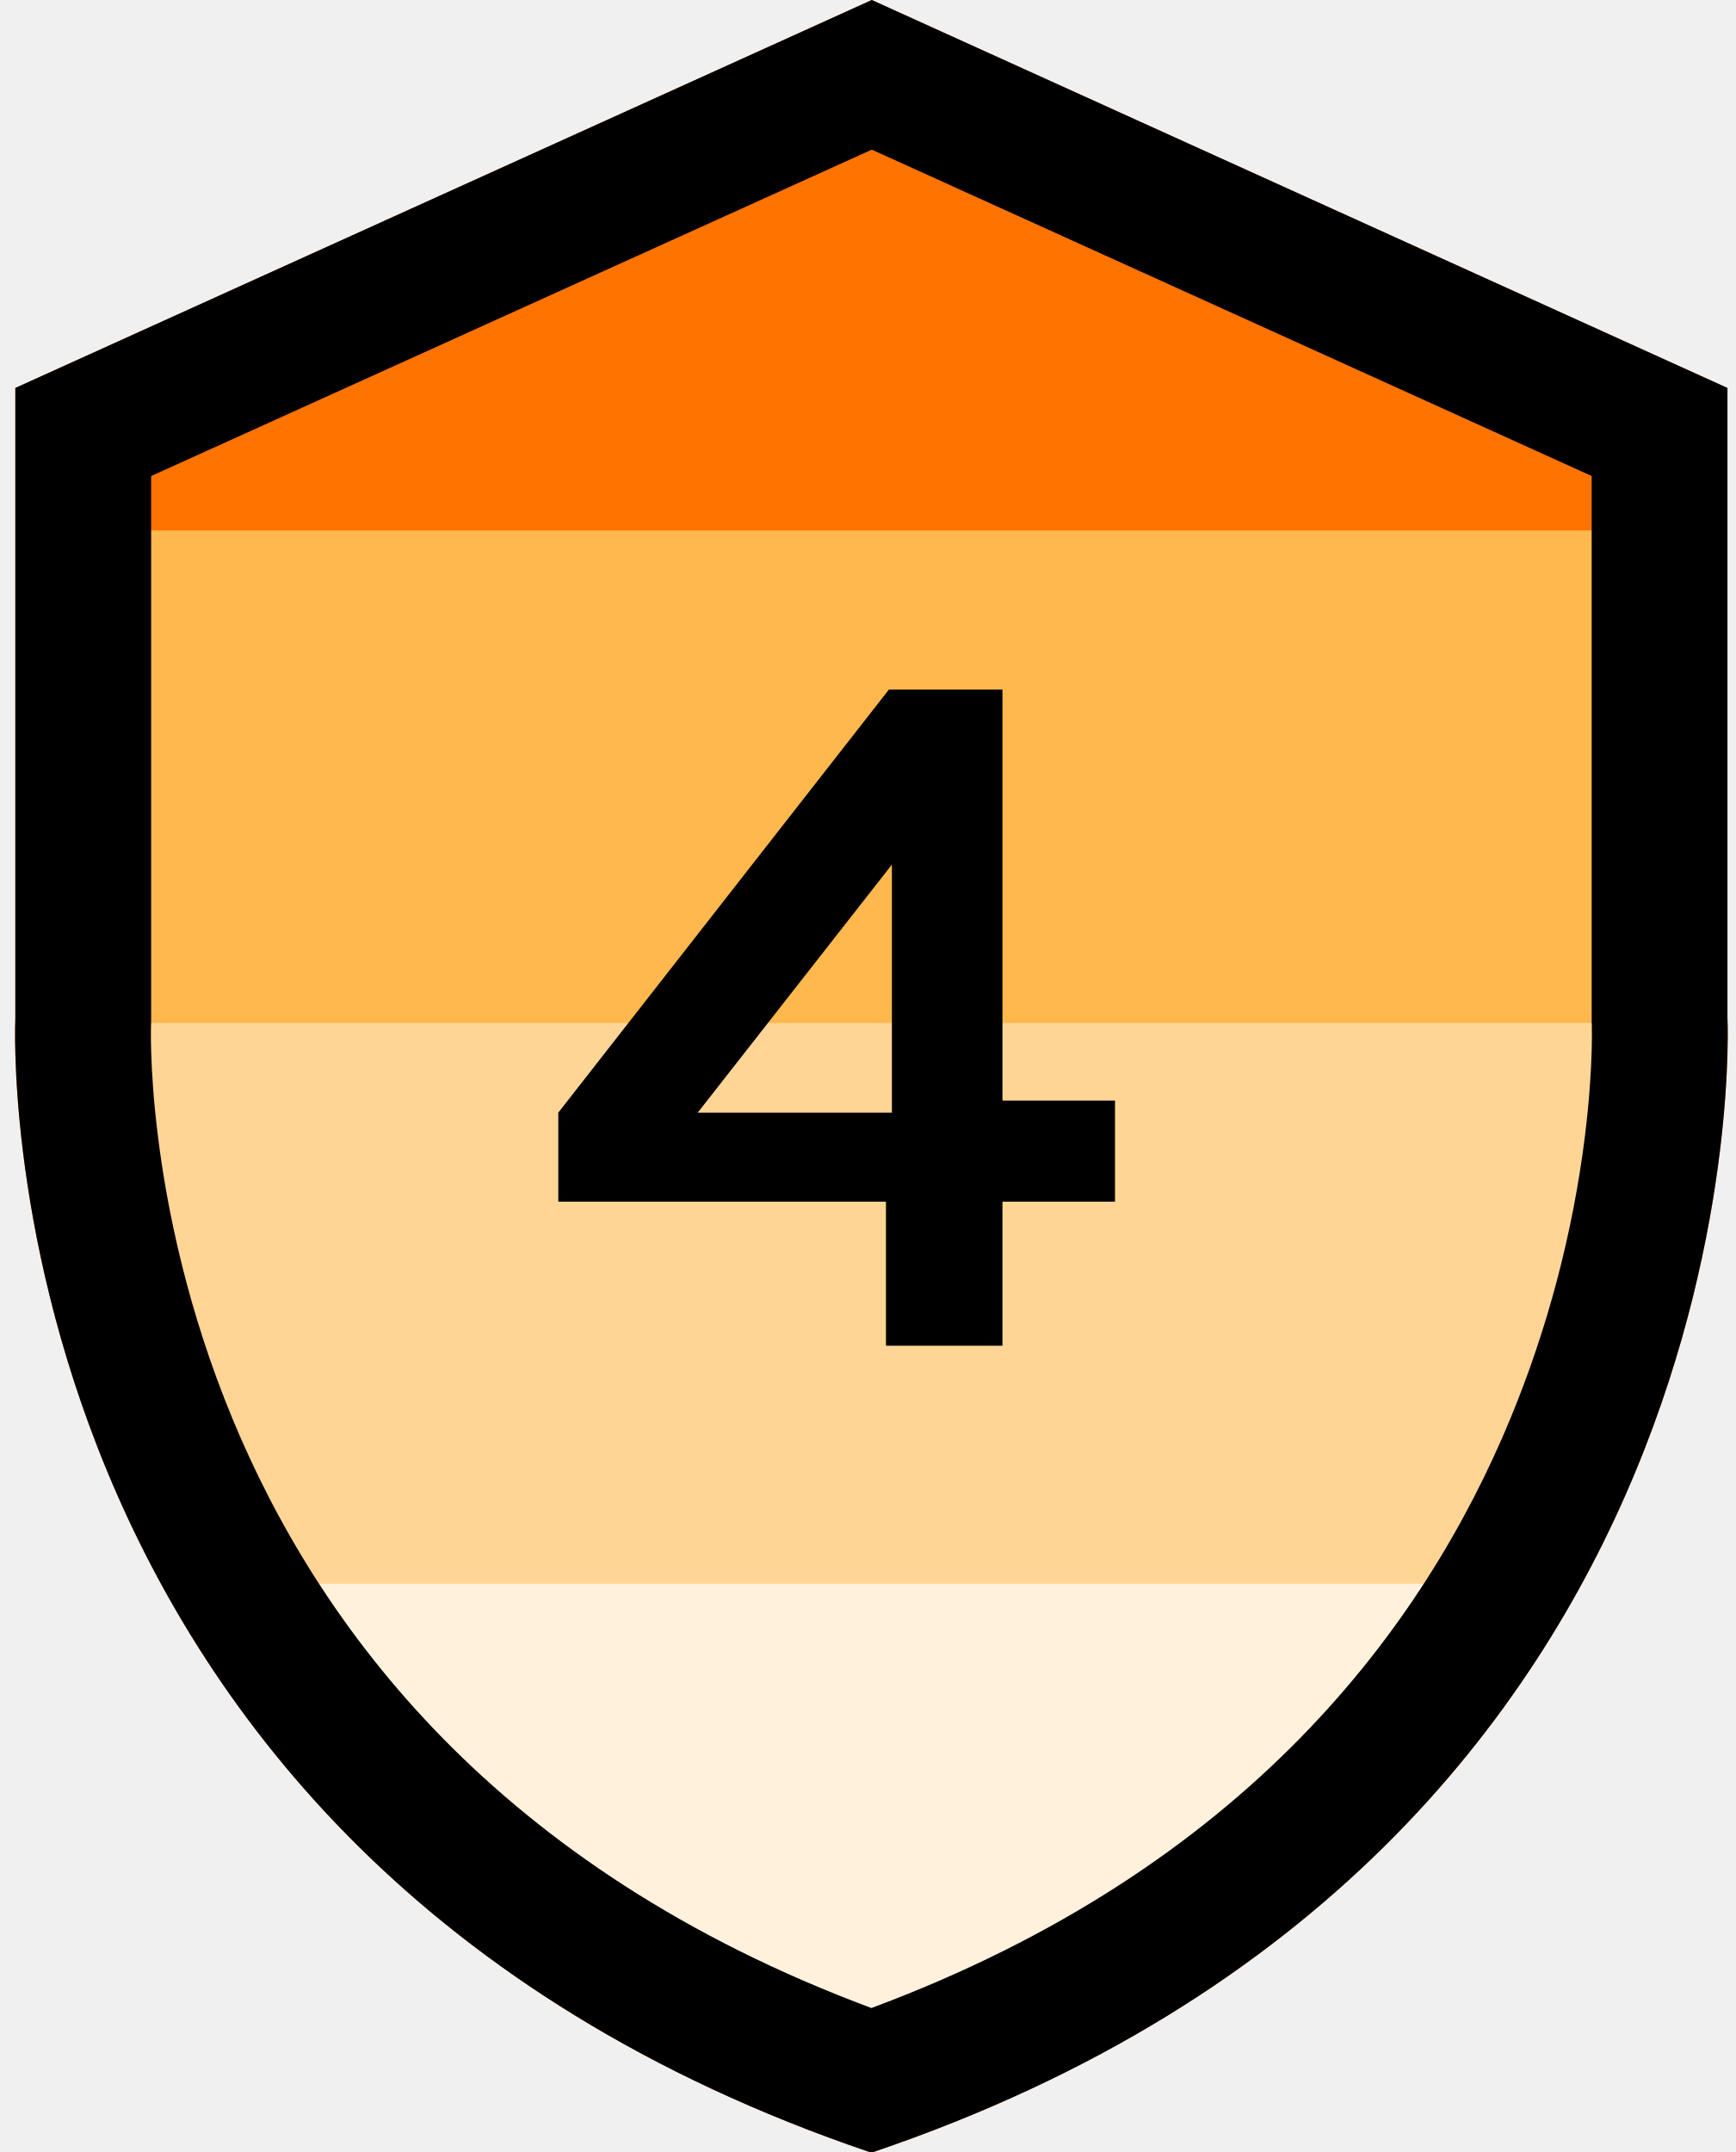
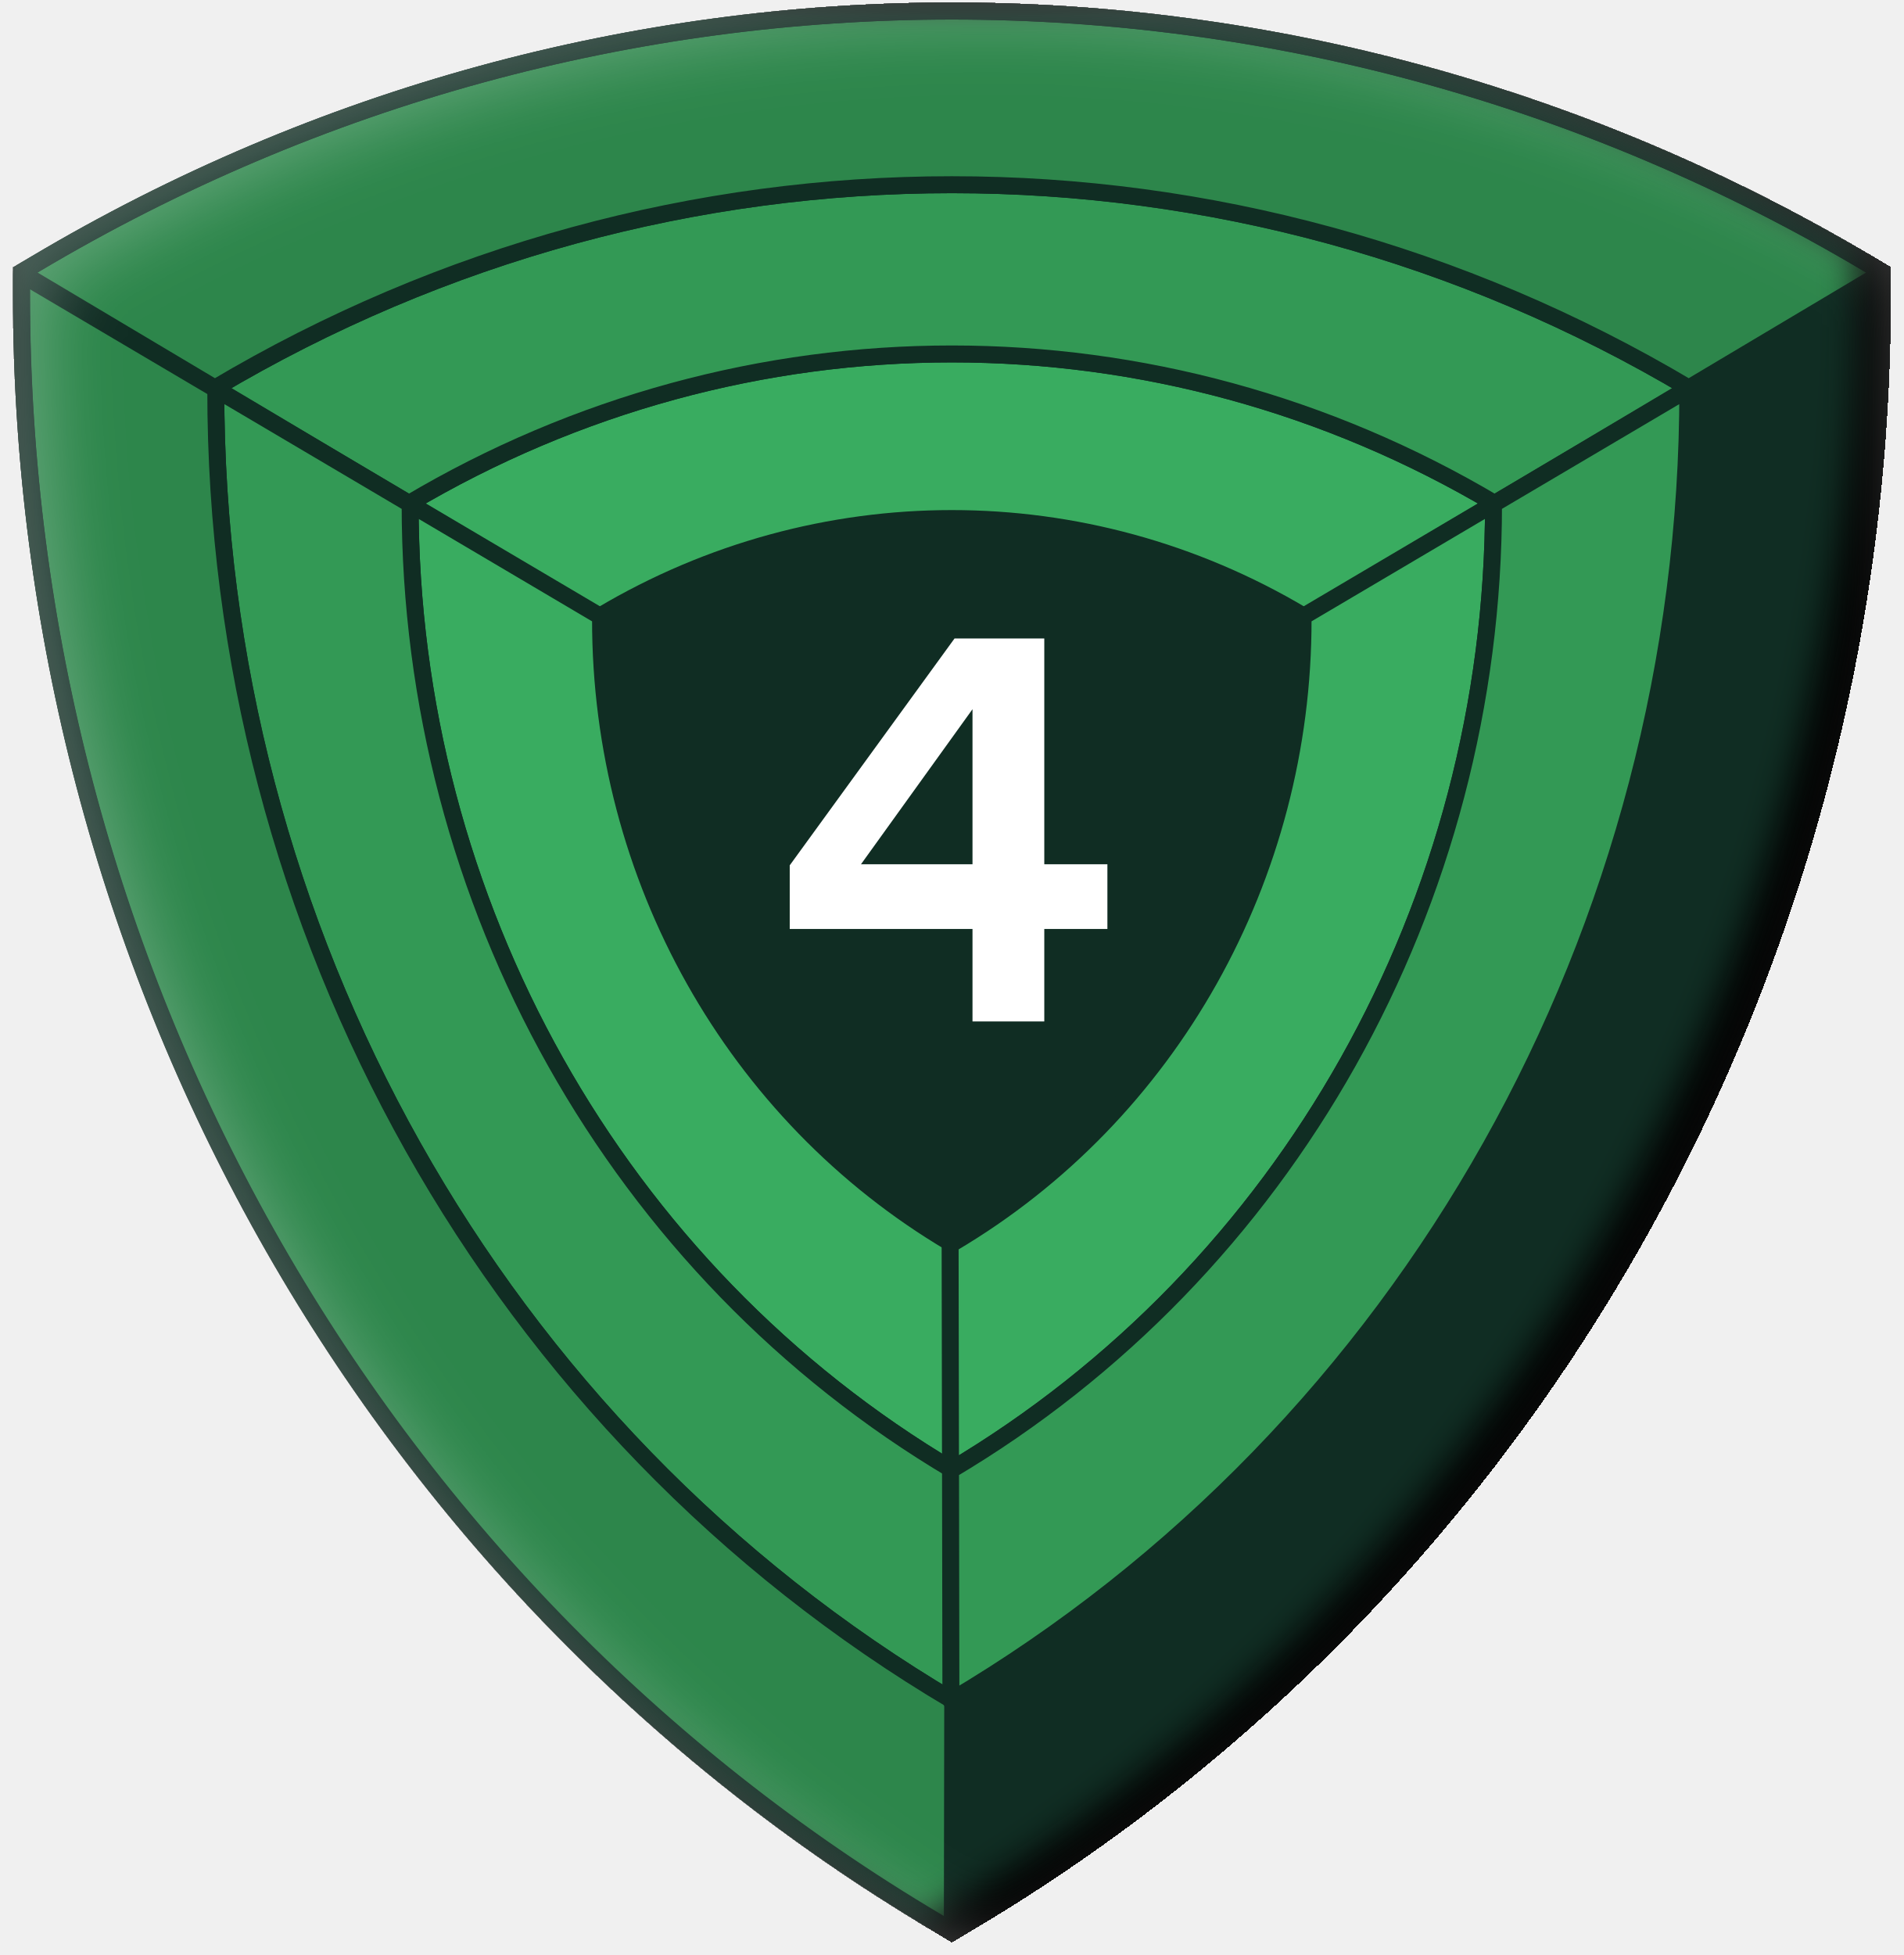
- <svg xmlns="http://www.w3.org/2000/svg" fill="none" width="50px" viewBox="0 0 50 62">
-   <path fill-rule="evenodd" clip-rule="evenodd" d="M49.775 29.344V11.177L25.12 0 .442 11.177v18.167S-.697 53.261 25.052 62h.114c25.748-8.739 24.61-32.656 24.61-32.656z" fill="#FF7300" />
-   <path d="M24.993 61.781h-.14C12.397 51.097.652 50.325.652 15.281h48.54c0 32.573-11.745 35.816-24.2 46.5z" fill="#FFB84D" />
-   <path d="M25.153 60.472h-.13c-11.536-7.123-20.55-11.2-22.414-31h44.957c-3.107 18.6-10.878 23.877-22.413 31z" fill="#FFD596" />
-   <path d="M25.158 61.127h-.099C16.302 57.566 10 51.085 8.043 45.627h34.13c-2.5 5.676-8.258 11.939-17.015 15.5z" fill="#FFF1DB" />
-   <path fill-rule="evenodd" clip-rule="evenodd" d="M49.775 29.344V11.177L25.12 0 .442 11.177v18.167S-.697 53.261 25.052 62h.114c25.748-8.739 24.61-32.656 24.61-32.656zM25.11 57.852c10.844-4.04 15.934-11.012 18.405-16.968a31.656 31.656 0 002.154-8.153c.13-1.051.178-1.894.194-2.455a15.466 15.466 0 00.004-.757v-.004l-.004-.077V13.714L25.12 4.311 4.355 13.715v15.723l-.003.077v.004a4.689 4.689 0 00-.003.142c-.002.127-.002.336.006.615.016.561.064 1.404.195 2.455.262 2.111.852 5.015 2.153 8.153 2.471 5.956 7.561 12.928 18.406 16.968z" fill="#000" />
-   <path d="M28.885 19.866V31.71h3.243v2.91h-3.243v4.15h-3.357v-4.15h-9.441v-2.564l9.527-12.19h3.271zm-8.78 12.19H25.7v-7.147l-5.596 7.147z" fill="#000" />
+ <svg xmlns="http://www.w3.org/2000/svg" width="112" height="115" viewBox="0 0 112 115" fill="none">
+   <g filter="url(#filter0_ii_160_467)">
+     <path d="M2.084 15.526C35.432 -4.307 76.558 -4.307 109.906 15.526L110.72 16.01V17.375C110.72 56.818 90.26 93.272 57.032 113.034L55.995 113.651L54.958 113.034C21.73 93.272 1.27 56.818 1.27 17.375V16.01L2.084 15.526Z" fill="#102D23" stroke="#102D23" stroke-width="0.998" />
+     <path fill-rule="evenodd" clip-rule="evenodd" d="M35.373 36.362C35.373 36.306 35.373 36.249 35.373 36.193C48.129 28.607 63.86 28.607 76.615 36.193C76.615 36.25 76.615 36.306 76.615 36.363L87.938 29.62C68.174 17.887 43.815 17.887 24.051 29.619L35.373 36.362Z" fill="#39AC60" />
+     <path d="M35.373 36.193L35.118 35.764C34.967 35.854 34.874 36.017 34.874 36.193H35.373ZM35.373 36.362L35.118 36.791C35.273 36.883 35.465 36.885 35.621 36.795C35.777 36.706 35.873 36.54 35.872 36.36L35.373 36.362ZM76.615 36.193H77.114C77.114 36.017 77.021 35.854 76.87 35.764L76.615 36.193ZM76.615 36.363L76.116 36.361C76.115 36.541 76.212 36.707 76.368 36.796C76.524 36.885 76.716 36.884 76.87 36.792L76.615 36.363ZM87.938 29.62L88.194 30.048C88.345 29.958 88.437 29.795 88.437 29.619C88.437 29.443 88.344 29.281 88.193 29.191L87.938 29.62ZM24.051 29.619L23.796 29.19C23.645 29.28 23.552 29.443 23.552 29.619C23.552 29.795 23.644 29.958 23.796 30.048L24.051 29.619ZM34.874 36.193C34.874 36.25 34.874 36.307 34.875 36.364L35.872 36.36C35.872 36.305 35.872 36.249 35.872 36.193H34.874ZM76.87 35.764C63.958 28.084 48.031 28.084 35.118 35.764L35.628 36.622C48.227 29.129 63.762 29.129 76.36 36.622L76.87 35.764ZM77.114 36.365C77.114 36.308 77.114 36.25 77.114 36.193H76.117C76.117 36.249 76.116 36.305 76.116 36.361L77.114 36.365ZM76.87 36.792L88.194 30.048L87.683 29.191L76.36 35.934L76.87 36.792ZM24.305 30.048C43.913 18.409 68.076 18.409 87.684 30.049L88.193 29.191C68.272 17.365 43.718 17.365 23.796 29.19L24.305 30.048ZM23.796 30.048L35.118 36.791L35.629 35.934L24.306 29.191L23.796 30.048Z" fill="#102D23" />
+     <path fill-rule="evenodd" clip-rule="evenodd" d="M24.05 29.619C43.815 17.887 68.174 17.887 87.938 29.62L99.347 22.826C72.529 6.879 39.459 6.879 12.642 22.825L24.05 29.619Z" fill="#339955" />
+     <path d="M87.938 29.62L87.683 30.049C87.841 30.142 88.036 30.142 88.193 30.048L87.938 29.62ZM24.05 29.619L23.795 30.048C23.952 30.141 24.148 30.142 24.305 30.048L24.05 29.619ZM99.347 22.826L99.602 23.254C99.753 23.164 99.846 23.001 99.845 22.826C99.845 22.65 99.753 22.487 99.602 22.397L99.347 22.826ZM12.642 22.825L12.387 22.397C12.236 22.486 12.143 22.649 12.143 22.825C12.143 23.001 12.235 23.164 12.386 23.254L12.642 22.825ZM88.193 29.191C68.271 17.365 43.717 17.365 23.796 29.191L24.305 30.048C43.912 18.409 68.076 18.409 87.683 30.049L88.193 29.191ZM88.193 30.048L99.602 23.254L99.091 22.397L87.683 29.191L88.193 30.048ZM12.897 23.254C39.557 7.401 72.432 7.401 99.092 23.254L99.602 22.397C72.627 6.357 39.361 6.356 12.387 22.397L12.897 23.254ZM12.386 23.254L23.795 30.048L24.305 29.191L12.897 22.397L12.386 23.254Z" fill="#102D23" />
+     <path fill-rule="evenodd" clip-rule="evenodd" d="M12.642 22.826C39.459 6.879 72.53 6.879 99.347 22.826L110.72 16.053V16.01L109.906 15.526C76.558 -4.307 35.432 -4.307 2.084 15.526L1.27 16.01V16.053L12.642 22.826Z" fill="#2D864B" />
+     <path d="M99.347 22.826L99.092 23.254C99.25 23.348 99.445 23.348 99.603 23.254L99.347 22.826ZM12.642 22.826L12.387 23.254C12.544 23.348 12.74 23.348 12.897 23.254L12.642 22.826ZM110.72 16.053L110.975 16.481C111.126 16.392 111.219 16.229 111.219 16.053H110.72ZM110.72 16.01H111.219C111.219 15.834 111.126 15.671 110.975 15.581L110.72 16.01ZM109.906 15.526L110.161 15.097V15.097L109.906 15.526ZM2.084 15.526L2.339 15.955H2.339L2.084 15.526ZM1.27 16.01L1.015 15.581C0.864 15.671 0.771 15.834 0.771 16.01H1.27ZM1.27 16.053H0.771C0.771 16.229 0.864 16.392 1.015 16.482L1.27 16.053ZM99.602 22.397C72.628 6.356 39.362 6.356 12.387 22.397L12.897 23.254C39.557 7.401 72.432 7.401 99.092 23.254L99.602 22.397ZM99.603 23.254L110.975 16.481L110.465 15.624L99.092 22.397L99.603 23.254ZM111.219 16.053V16.01H110.221V16.053H111.219ZM109.651 15.955L110.465 16.439L110.975 15.581L110.161 15.097L109.651 15.955ZM2.339 15.955C35.529 -3.785 76.46 -3.785 109.651 15.955L110.161 15.097C76.656 -4.829 35.334 -4.829 1.829 15.097L2.339 15.955ZM1.525 16.439L2.339 15.955L1.829 15.097L1.015 15.581L1.525 16.439ZM1.769 16.053V16.01H0.771V16.053H1.769ZM1.015 16.482L12.387 23.254L12.898 22.397L1.525 15.624L1.015 16.482Z" fill="#102D23" />
+     <path fill-rule="evenodd" clip-rule="evenodd" d="M56.094 73.04C56.046 73.068 55.999 73.097 55.951 73.125C43.178 65.57 35.312 51.575 35.33 36.434C35.378 36.406 35.425 36.378 35.473 36.35L24.127 29.648C24.119 53.097 36.298 74.768 56.071 86.485L56.094 73.04Z" fill="#39AC60" />
+     <path d="M55.951 73.125L55.697 73.554C55.854 73.647 56.049 73.647 56.206 73.554L55.951 73.125ZM56.094 73.04L56.593 73.041C56.593 72.861 56.496 72.695 56.34 72.606C56.184 72.517 55.992 72.52 55.838 72.612L56.094 73.04ZM35.33 36.434L35.076 36.005C34.924 36.095 34.831 36.258 34.831 36.434L35.33 36.434ZM35.473 36.35L35.726 36.78C35.878 36.69 35.972 36.527 35.972 36.35C35.972 36.174 35.879 36.01 35.727 35.92L35.473 36.35ZM24.127 29.648L24.381 29.218C24.227 29.127 24.035 29.126 23.88 29.215C23.724 29.303 23.628 29.469 23.628 29.648L24.127 29.648ZM56.071 86.485L55.816 86.914C55.97 87.005 56.162 87.007 56.317 86.918C56.473 86.83 56.569 86.665 56.569 86.486L56.071 86.485ZM56.206 73.554C56.254 73.525 56.302 73.497 56.35 73.468L55.838 72.612C55.791 72.64 55.744 72.668 55.697 72.696L56.206 73.554ZM34.831 36.434C34.813 51.747 42.768 65.907 55.697 73.554L56.205 72.696C43.587 65.233 35.811 51.404 35.829 36.435L34.831 36.434ZM35.22 35.92C35.172 35.948 35.124 35.977 35.076 36.005L35.584 36.863C35.632 36.835 35.679 36.807 35.726 36.78L35.22 35.92ZM35.727 35.92L24.381 29.218L23.873 30.077L35.219 36.779L35.727 35.92ZM56.325 86.056C36.707 74.431 24.617 52.926 24.626 29.648L23.628 29.648C23.62 53.269 35.888 75.105 55.816 86.914L56.325 86.056ZM56.569 86.486L56.593 73.041L55.595 73.039L55.572 86.484L56.569 86.486Z" fill="#102D23" />
+     <path fill-rule="evenodd" clip-rule="evenodd" d="M56.071 86.485C36.298 74.768 24.119 53.098 24.128 29.648L12.696 22.896C12.661 54.727 29.196 84.147 56.048 100.032L56.071 86.485Z" fill="#339955" />
+     <path d="M24.128 29.648L24.627 29.649C24.627 29.472 24.533 29.309 24.381 29.219L24.128 29.648ZM56.071 86.485L56.57 86.486C56.57 86.309 56.477 86.146 56.326 86.056L56.071 86.485ZM12.696 22.896L12.95 22.466C12.796 22.375 12.604 22.374 12.449 22.462C12.293 22.551 12.197 22.716 12.197 22.895L12.696 22.896ZM56.048 100.032L55.794 100.461C55.948 100.552 56.139 100.554 56.295 100.465C56.45 100.377 56.547 100.212 56.547 100.033L56.048 100.032ZM23.629 29.648C23.62 53.269 35.889 75.105 55.817 86.914L56.326 86.056C36.708 74.431 24.618 52.926 24.627 29.649L23.629 29.648ZM24.381 29.219L12.95 22.466L12.442 23.325L23.874 30.078L24.381 29.219ZM56.302 99.602C29.606 83.81 13.16 54.555 13.195 22.896L12.197 22.895C12.162 54.898 28.786 84.485 55.794 100.461L56.302 99.602ZM56.547 100.033L56.57 86.486L55.573 86.484L55.549 100.031L56.547 100.033Z" fill="#102D23" />
+     <path fill-rule="evenodd" clip-rule="evenodd" d="M56.048 100.032C29.195 84.148 12.659 54.726 12.695 22.895L1.299 16.164L1.263 16.186L1.262 17.151C1.216 56.736 21.779 93.324 55.173 113.075L55.988 113.557L56.025 113.535L56.048 100.032Z" fill="#2D864B" />
+     <path d="M12.695 22.895L13.194 22.895C13.194 22.719 13.1 22.555 12.948 22.465L12.695 22.895ZM56.048 100.032L56.547 100.033C56.547 99.856 56.454 99.693 56.302 99.603L56.048 100.032ZM1.299 16.164L1.553 15.735C1.396 15.642 1.202 15.642 1.045 15.735L1.299 16.164ZM1.263 16.186L1.008 15.757C0.857 15.847 0.764 16.009 0.764 16.185L1.263 16.186ZM1.262 17.151L0.763 17.151L0.763 17.151L1.262 17.151ZM55.173 113.075L54.919 113.504L54.919 113.504L55.173 113.075ZM55.988 113.557L55.734 113.986C55.891 114.079 56.086 114.079 56.242 113.986L55.988 113.557ZM56.025 113.535L56.279 113.964C56.43 113.875 56.523 113.712 56.523 113.536L56.025 113.535ZM12.196 22.894C12.16 54.898 28.785 84.485 55.794 100.462L56.302 99.603C29.605 83.811 13.158 54.555 13.194 22.895L12.196 22.894ZM12.948 22.465L1.553 15.735L1.046 16.593L12.441 23.324L12.948 22.465ZM1.045 15.735L1.008 15.757L1.517 16.615L1.554 16.593L1.045 15.735ZM1.76 17.152L1.762 16.186L0.764 16.185L0.763 17.151L1.76 17.152ZM55.427 112.646C22.188 92.987 1.715 56.564 1.76 17.152L0.763 17.151C0.717 56.907 21.369 93.661 54.919 113.504L55.427 112.646ZM56.242 113.128L55.427 112.646L54.919 113.504L55.734 113.986L56.242 113.128ZM55.77 113.106L55.733 113.128L56.242 113.986L56.279 113.964L55.77 113.106ZM56.523 113.536L56.547 100.033L55.549 100.031L55.526 113.534L56.523 113.536Z" fill="#102D23" />
+     <path fill-rule="evenodd" clip-rule="evenodd" d="M55.894 73.04C55.942 73.069 55.989 73.097 56.037 73.125C68.811 65.57 76.676 51.576 76.658 36.435C76.611 36.406 76.563 36.378 76.515 36.35L87.861 29.648C87.87 53.098 75.691 74.769 55.917 86.486L55.894 73.04Z" fill="#39AC60" />
+     <path d="M56.037 73.125L56.291 73.555C56.135 73.647 55.94 73.647 55.783 73.554L56.037 73.125ZM55.894 73.04L55.395 73.041C55.395 72.861 55.491 72.695 55.648 72.606C55.804 72.517 55.996 72.52 56.15 72.612L55.894 73.04ZM76.658 36.435L76.913 36.006C77.064 36.095 77.157 36.258 77.157 36.434L76.658 36.435ZM76.515 36.35L76.262 36.78C76.11 36.69 76.016 36.527 76.016 36.35C76.016 36.174 76.109 36.01 76.261 35.92L76.515 36.35ZM87.861 29.648L87.608 29.218C87.762 29.127 87.953 29.126 88.109 29.215C88.264 29.303 88.36 29.469 88.36 29.648L87.861 29.648ZM55.917 86.486L56.171 86.915C56.017 87.006 55.826 87.008 55.67 86.919C55.515 86.831 55.419 86.665 55.418 86.487L55.917 86.486ZM55.783 73.554C55.734 73.526 55.686 73.497 55.638 73.468L56.15 72.612C56.197 72.64 56.245 72.668 56.292 72.696L55.783 73.554ZM77.157 36.434C77.175 51.747 69.22 65.908 56.291 73.555L55.783 72.696C68.401 65.233 76.177 51.404 76.16 36.435L77.157 36.434ZM76.768 35.92C76.816 35.948 76.865 35.977 76.913 36.006L76.404 36.864C76.357 36.836 76.309 36.808 76.262 36.78L76.768 35.92ZM76.261 35.92L87.608 29.218L88.115 30.077L76.769 36.779L76.261 35.92ZM55.663 86.056C75.281 74.432 87.371 52.926 87.363 29.648L88.36 29.648C88.369 53.269 76.1 75.106 56.171 86.915L55.663 86.056ZM55.418 86.487L55.395 73.041L56.393 73.039L56.416 86.485L55.418 86.487Z" fill="#102D23" />
+     <path fill-rule="evenodd" clip-rule="evenodd" d="M55.918 86.485C75.691 74.768 87.87 53.097 87.861 29.648L99.293 22.895C99.329 54.727 82.793 84.148 55.941 100.032L55.918 86.485Z" fill="#339955" />
+     <path d="M87.861 29.648L87.363 29.648C87.363 29.472 87.456 29.308 87.608 29.218L87.861 29.648ZM55.918 86.485L55.419 86.486C55.419 86.31 55.512 86.146 55.664 86.056L55.918 86.485ZM99.293 22.895L99.04 22.466C99.194 22.375 99.385 22.373 99.54 22.462C99.696 22.551 99.792 22.716 99.792 22.895L99.293 22.895ZM55.941 100.032L56.195 100.461C56.041 100.552 55.85 100.554 55.694 100.465C55.539 100.377 55.443 100.212 55.442 100.033L55.941 100.032ZM88.36 29.648C88.369 53.269 76.101 75.105 56.172 86.915L55.664 86.056C75.281 74.431 87.371 52.926 87.363 29.648L88.36 29.648ZM87.608 29.218L99.04 22.466L99.547 23.325L88.115 30.077L87.608 29.218ZM55.687 99.603C82.384 83.81 98.83 54.555 98.794 22.896L99.792 22.895C99.828 54.898 83.203 84.485 56.195 100.461L55.687 99.603ZM55.442 100.033L55.419 86.486L56.417 86.484L56.44 100.031L55.442 100.033Z" fill="#102D23" />
+     <path d="M2.084 15.526C18.758 5.609 37.376 0.651 55.995 0.651C74.614 0.651 93.232 5.609 109.906 15.526L110.72 16.01V17.375C110.72 56.818 90.26 93.272 57.032 113.034L55.995 113.651L54.958 113.034C21.73 93.272 1.27 56.818 1.27 17.375V16.01L2.084 15.526Z" stroke="#102D23" stroke-width="0.998" />
+     <path d="M61.434 60.086V54.646H65.147V50.838H61.434V37.558H56.154L46.459 50.902V54.646H57.211V60.086H61.434ZM57.211 41.718V50.838H50.651L57.211 41.718Z" fill="white" />
+   </g>
+   <defs>
+     <filter id="filter0_ii_160_467" x="-1.237" y="-0.848" width="114.456" height="116.079" filterUnits="userSpaceOnUse" color-interpolation-filters="sRGB">
+       <feFlood flood-opacity="0" result="BackgroundImageFix" />
+       <feBlend mode="normal" in="SourceGraphic" in2="BackgroundImageFix" result="shape" />
+       <feColorMatrix in="SourceAlpha" type="matrix" values="0 0 0 0 0 0 0 0 0 0 0 0 0 0 0 0 0 0 127 0" result="hardAlpha" />
+       <feOffset dx="-2" dy="-1" />
+       <feGaussianBlur stdDeviation="1" />
+       <feComposite in2="hardAlpha" operator="arithmetic" k2="-1" k3="1" />
+       <feColorMatrix type="matrix" values="0 0 0 0 0 0 0 0 0 0 0 0 0 0 0 0 0 0 1 0" />
+       <feBlend mode="normal" in2="shape" result="effect1_innerShadow_160_467" />
+       <feColorMatrix in="SourceAlpha" type="matrix" values="0 0 0 0 0 0 0 0 0 0 0 0 0 0 0 0 0 0 127 0" result="hardAlpha" />
+       <feOffset dx="2" dy="1" />
+       <feGaussianBlur stdDeviation="2" />
+       <feComposite in2="hardAlpha" operator="arithmetic" k2="-1" k3="1" />
+       <feColorMatrix type="matrix" values="0 0 0 0 1 0 0 0 0 1 0 0 0 0 1 0 0 0 0.25 0" />
+       <feBlend mode="normal" in2="effect1_innerShadow_160_467" result="effect2_innerShadow_160_467" />
+     </filter>
+   </defs>
</svg>
